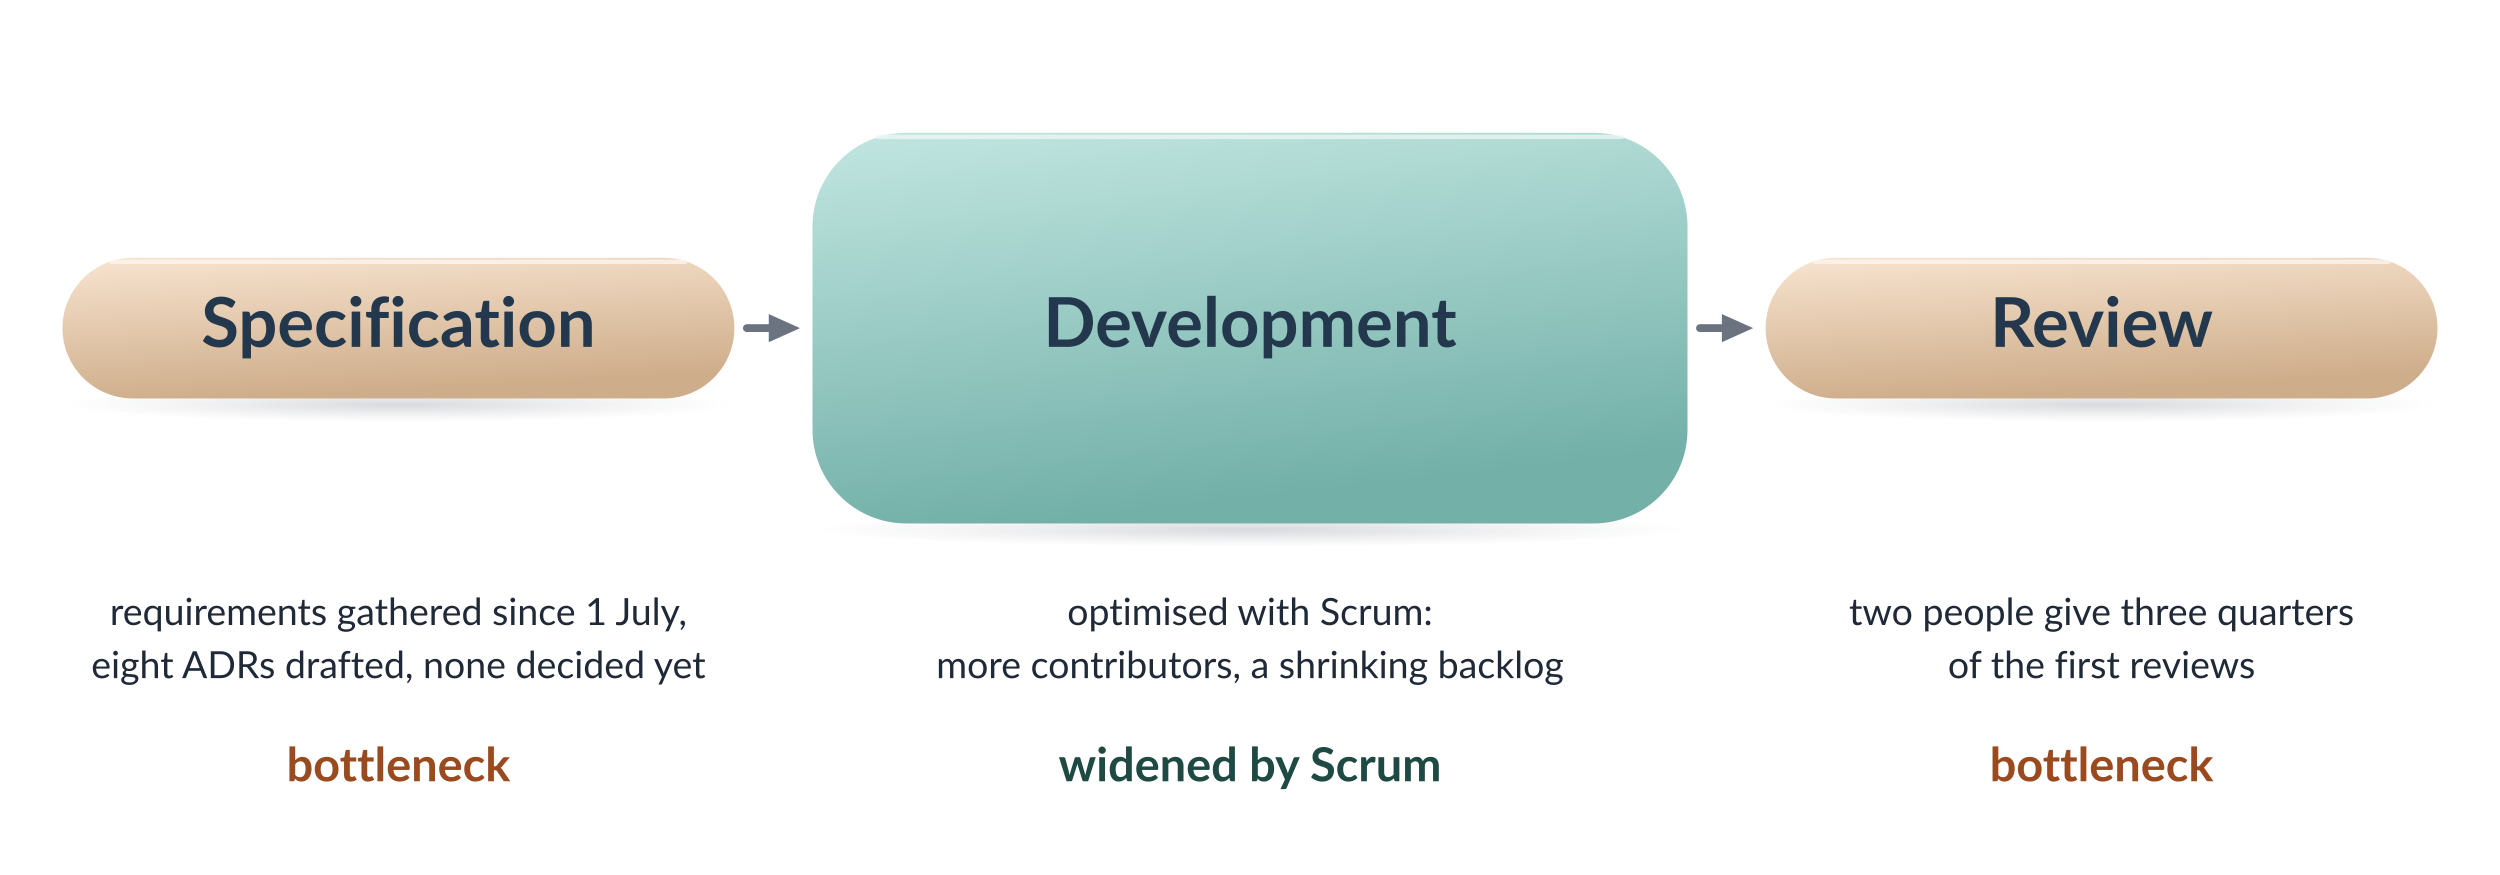
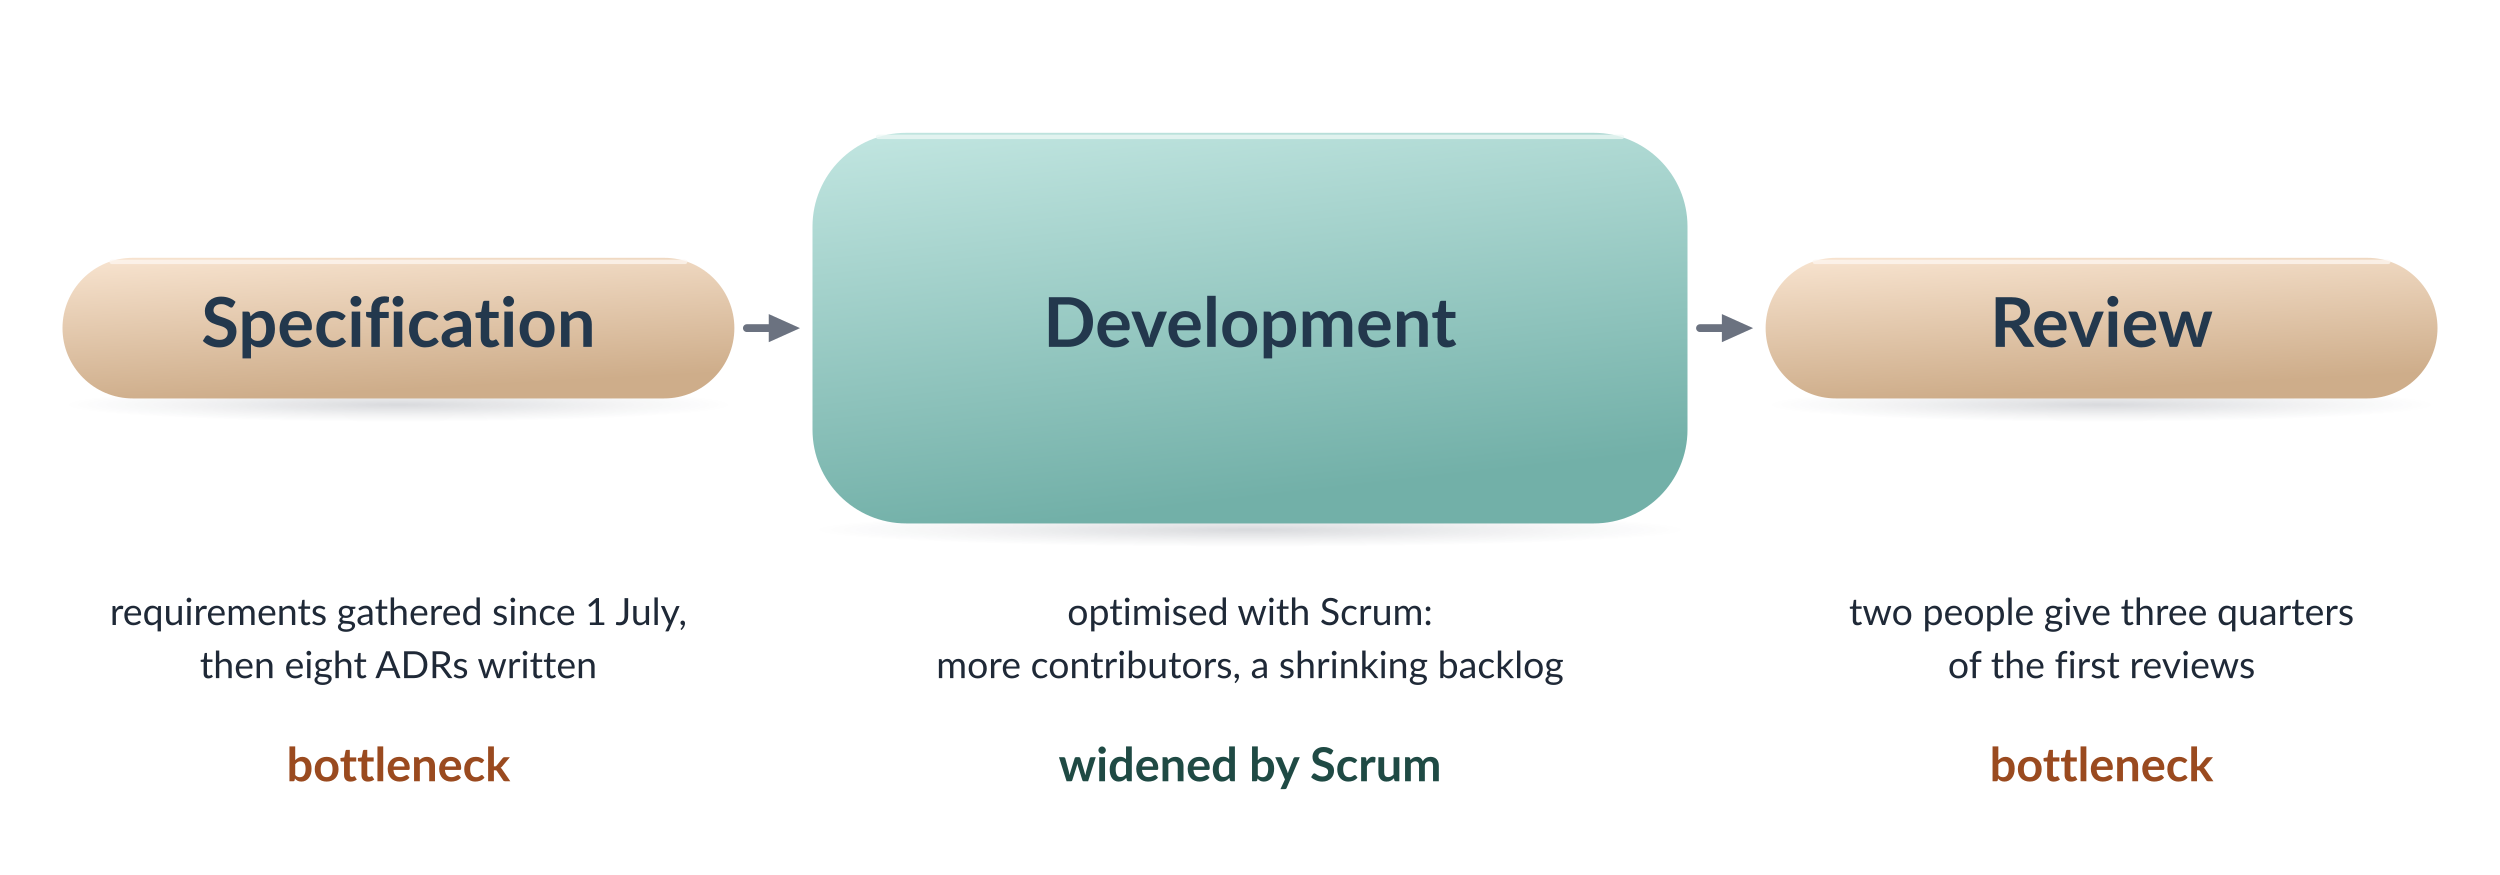
<svg xmlns="http://www.w3.org/2000/svg" viewBox="0 0 1600 560" width="1600" height="560">
  <defs>
    <marker id="arr" markerUnits="userSpaceOnUse" viewBox="0 0 10 10" refX="9" refY="5" markerWidth="22" markerHeight="20" orient="auto-start-reverse">
      <path d="M0,0 L10,5 L0,10 Z" fill="#6b7280" />
    </marker>
  </defs>
  <defs>
    <radialGradient id="sp-cs">
      <stop offset="0" stop-color="#0f172a" stop-opacity="0.16" />
      <stop offset="0.6" stop-color="#0f172a" stop-opacity="0.056" />
      <stop offset="1" stop-color="#0f172a" stop-opacity="0" />
    </radialGradient>
  </defs>
  <ellipse cx="255.0" cy="259.0" rx="215.0" ry="11.0" fill="url(#sp-cs)" />
  <defs>
    <linearGradient id="sp" x1="0" y1="0" x2="0.25" y2="1">
      <stop offset="0" stop-color="#f8e4d0" />
      <stop offset="1" stop-color="#cead8a" />
    </linearGradient>
  </defs>
  <rect x="40.0" y="165.0" width="430.0" height="90.0" rx="45.0" fill="url(#sp)" />
  <path d="M71.5,167.6 L438.5,167.6" stroke="#fdf7f1" stroke-width="2.8" stroke-linecap="round" opacity="0.75" fill="none" />
  <text x="255.0" y="222.0" font-family="Lato, 'Noto Sans', 'Liberation Sans', Helvetica, Arial, sans-serif" font-size="44" font-weight="bold" text-anchor="middle" fill="#23384d">Specification</text>
  <text x="255.0" y="400.0" font-family="Lato, 'Noto Sans', 'Liberation Sans', Helvetica, Arial, sans-serif" font-size="24" font-weight="normal" text-anchor="middle" fill="#1f2937">requirements gathered since 1 July,</text>
-   <text x="255.0" y="434.0" font-family="Lato, 'Noto Sans', 'Liberation Sans', Helvetica, Arial, sans-serif" font-size="24" font-weight="normal" text-anchor="middle" fill="#1f2937">eight ADRs drafted, none decided yet</text>
+   <text x="255.0" y="434.0" font-family="Lato, 'Noto Sans', 'Liberation Sans', Helvetica, Arial, sans-serif" font-size="24" font-weight="normal" text-anchor="middle" fill="#1f2937">then eight ADRs written</text>
  <defs>
    <radialGradient id="dv-cs">
      <stop offset="0" stop-color="#0f172a" stop-opacity="0.16" />
      <stop offset="0.6" stop-color="#0f172a" stop-opacity="0.056" />
      <stop offset="1" stop-color="#0f172a" stop-opacity="0" />
    </radialGradient>
  </defs>
  <ellipse cx="800.0" cy="339.0" rx="280.0" ry="11.0" fill="url(#dv-cs)" />
  <defs>
    <linearGradient id="dv" x1="0" y1="0" x2="0.25" y2="1">
      <stop offset="0" stop-color="#c2e6e1" />
      <stop offset="1" stop-color="#72b0a8" />
    </linearGradient>
  </defs>
  <rect x="520.0" y="85.0" width="560.0" height="250.0" rx="60.0" fill="url(#dv)" />
  <path d="M562.0,87.6 L1038.0,87.6" stroke="#edf8f6" stroke-width="2.8" stroke-linecap="round" opacity="0.75" fill="none" />
  <text x="800.0" y="222.0" font-family="Lato, 'Noto Sans', 'Liberation Sans', Helvetica, Arial, sans-serif" font-size="44" font-weight="bold" text-anchor="middle" fill="#23384d">Development</text>
  <text x="800.0" y="400.0" font-family="Lato, 'Noto Sans', 'Liberation Sans', Helvetica, Arial, sans-serif" font-size="24" font-weight="normal" text-anchor="middle" fill="#1f2937">optimised with Scrum:</text>
  <text x="800.0" y="434.0" font-family="Lato, 'Noto Sans', 'Liberation Sans', Helvetica, Arial, sans-serif" font-size="24" font-weight="normal" text-anchor="middle" fill="#1f2937">more contributors, a shrinking backlog</text>
  <defs>
    <radialGradient id="rv-cs">
      <stop offset="0" stop-color="#0f172a" stop-opacity="0.16" />
      <stop offset="0.6" stop-color="#0f172a" stop-opacity="0.056" />
      <stop offset="1" stop-color="#0f172a" stop-opacity="0" />
    </radialGradient>
  </defs>
  <ellipse cx="1345.0" cy="259.0" rx="215.0" ry="11.0" fill="url(#rv-cs)" />
  <defs>
    <linearGradient id="rv" x1="0" y1="0" x2="0.25" y2="1">
      <stop offset="0" stop-color="#f8e4d0" />
      <stop offset="1" stop-color="#cead8a" />
    </linearGradient>
  </defs>
  <rect x="1130.0" y="165.0" width="430.0" height="90.0" rx="45.0" fill="url(#rv)" />
  <path d="M1161.5,167.6 L1528.5,167.6" stroke="#fdf7f1" stroke-width="2.8" stroke-linecap="round" opacity="0.75" fill="none" />
  <text x="1345.0" y="222.0" font-family="Lato, 'Noto Sans', 'Liberation Sans', Helvetica, Arial, sans-serif" font-size="44" font-weight="bold" text-anchor="middle" fill="#23384d">Review</text>
  <text x="1345.0" y="400.0" font-family="Lato, 'Noto Sans', 'Liberation Sans', Helvetica, Arial, sans-serif" font-size="24" font-weight="normal" text-anchor="middle" fill="#1f2937">two people give three quarters</text>
  <text x="1345.0" y="434.0" font-family="Lato, 'Noto Sans', 'Liberation Sans', Helvetica, Arial, sans-serif" font-size="24" font-weight="normal" text-anchor="middle" fill="#1f2937">of the first reviews</text>
  <path d="M478.0,210.0 Q495.0,210.0 498.0,210.0" fill="none" stroke="#6b7280" stroke-width="5" stroke-linecap="round" />
  <polygon points="512.0,210.0 492.0,219.0 492.0,201.0" fill="#6b7280" />
  <path d="M1088.0,210.0 Q1105.0,210.0 1108.0,210.0" fill="none" stroke="#6b7280" stroke-width="5" stroke-linecap="round" />
  <polygon points="1122.0,210.0 1102.0,219.0 1102.0,201.0" fill="#6b7280" />
  <text x="255.0" y="500.0" font-family="Lato, 'Noto Sans', 'Liberation Sans', Helvetica, Arial, sans-serif" font-size="30" font-weight="bold" text-anchor="middle" fill="#9a4a1f">bottleneck</text>
  <text x="1345.0" y="500.0" font-family="Lato, 'Noto Sans', 'Liberation Sans', Helvetica, Arial, sans-serif" font-size="30" font-weight="bold" text-anchor="middle" fill="#9a4a1f">bottleneck</text>
  <text x="800.0" y="500.0" font-family="Lato, 'Noto Sans', 'Liberation Sans', Helvetica, Arial, sans-serif" font-size="30" font-weight="bold" text-anchor="middle" fill="#1f4a44">widened by Scrum</text>
</svg>
